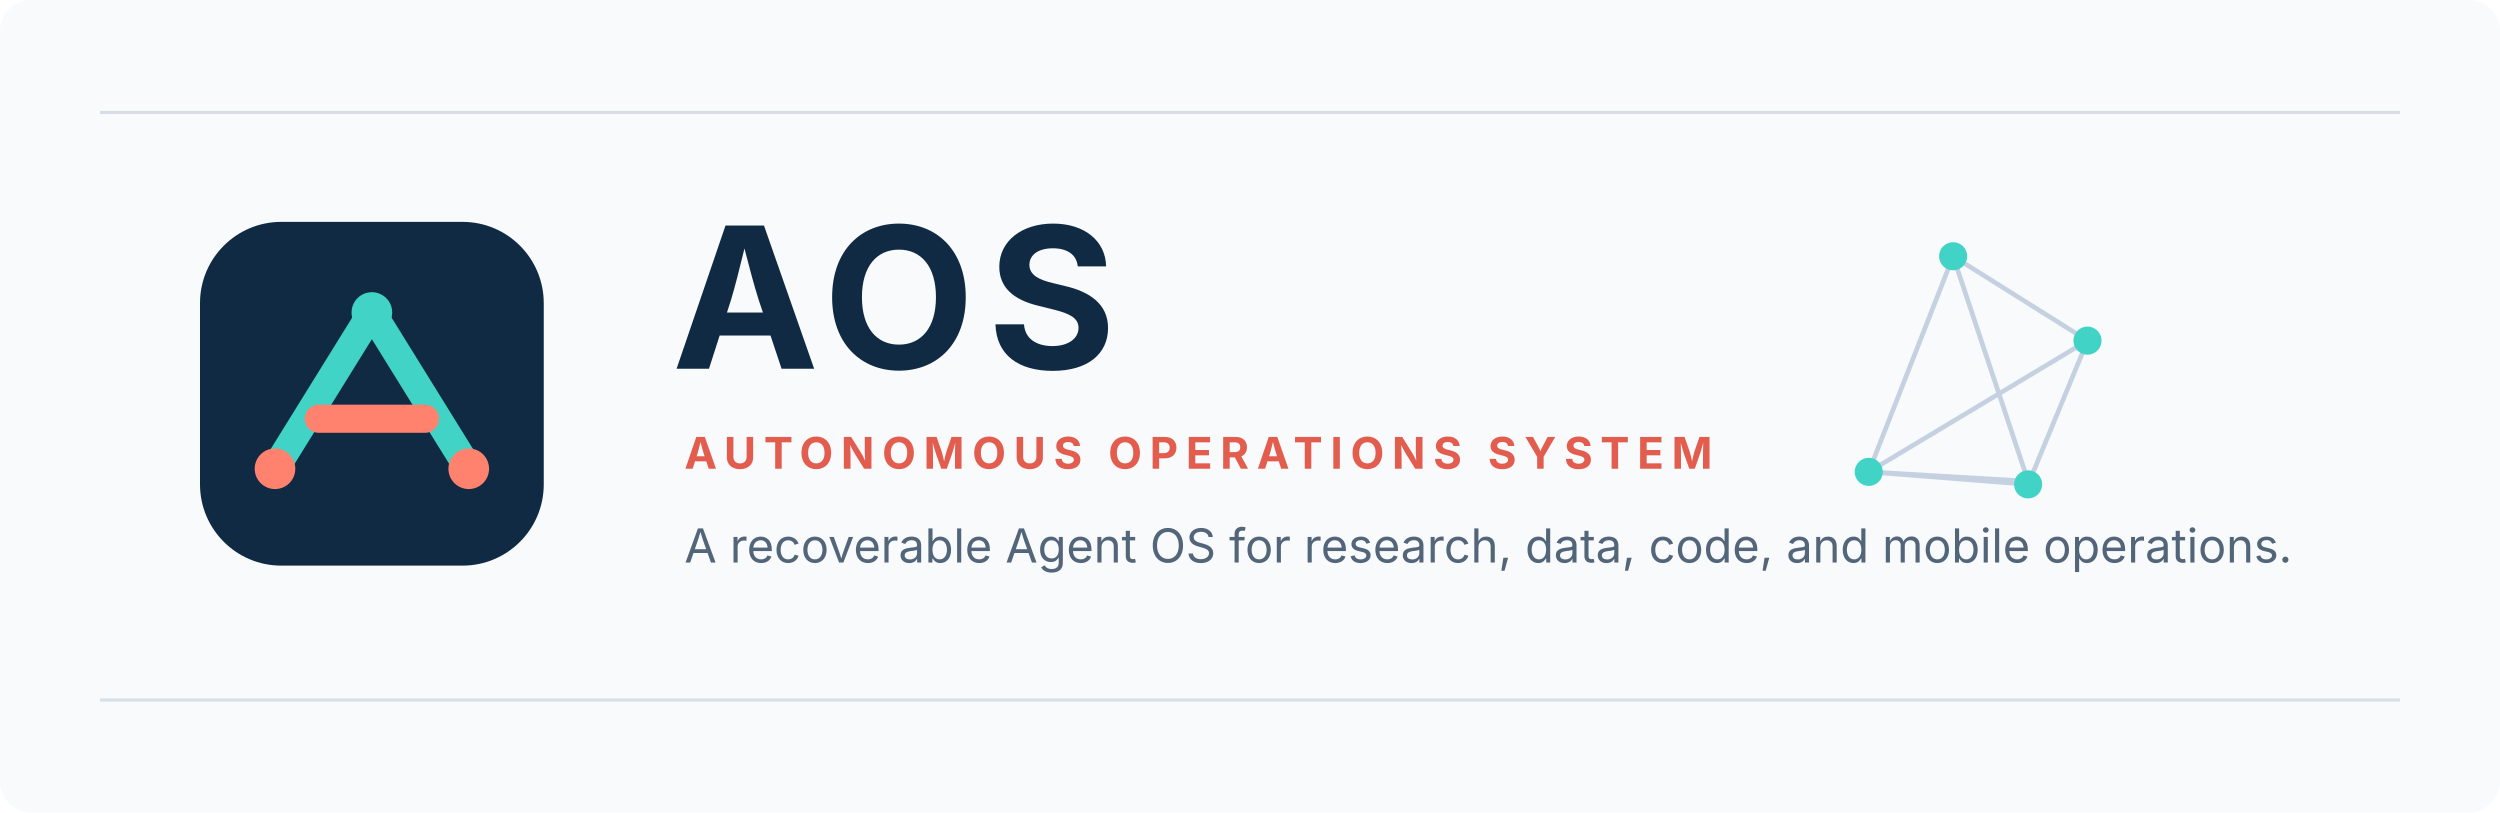
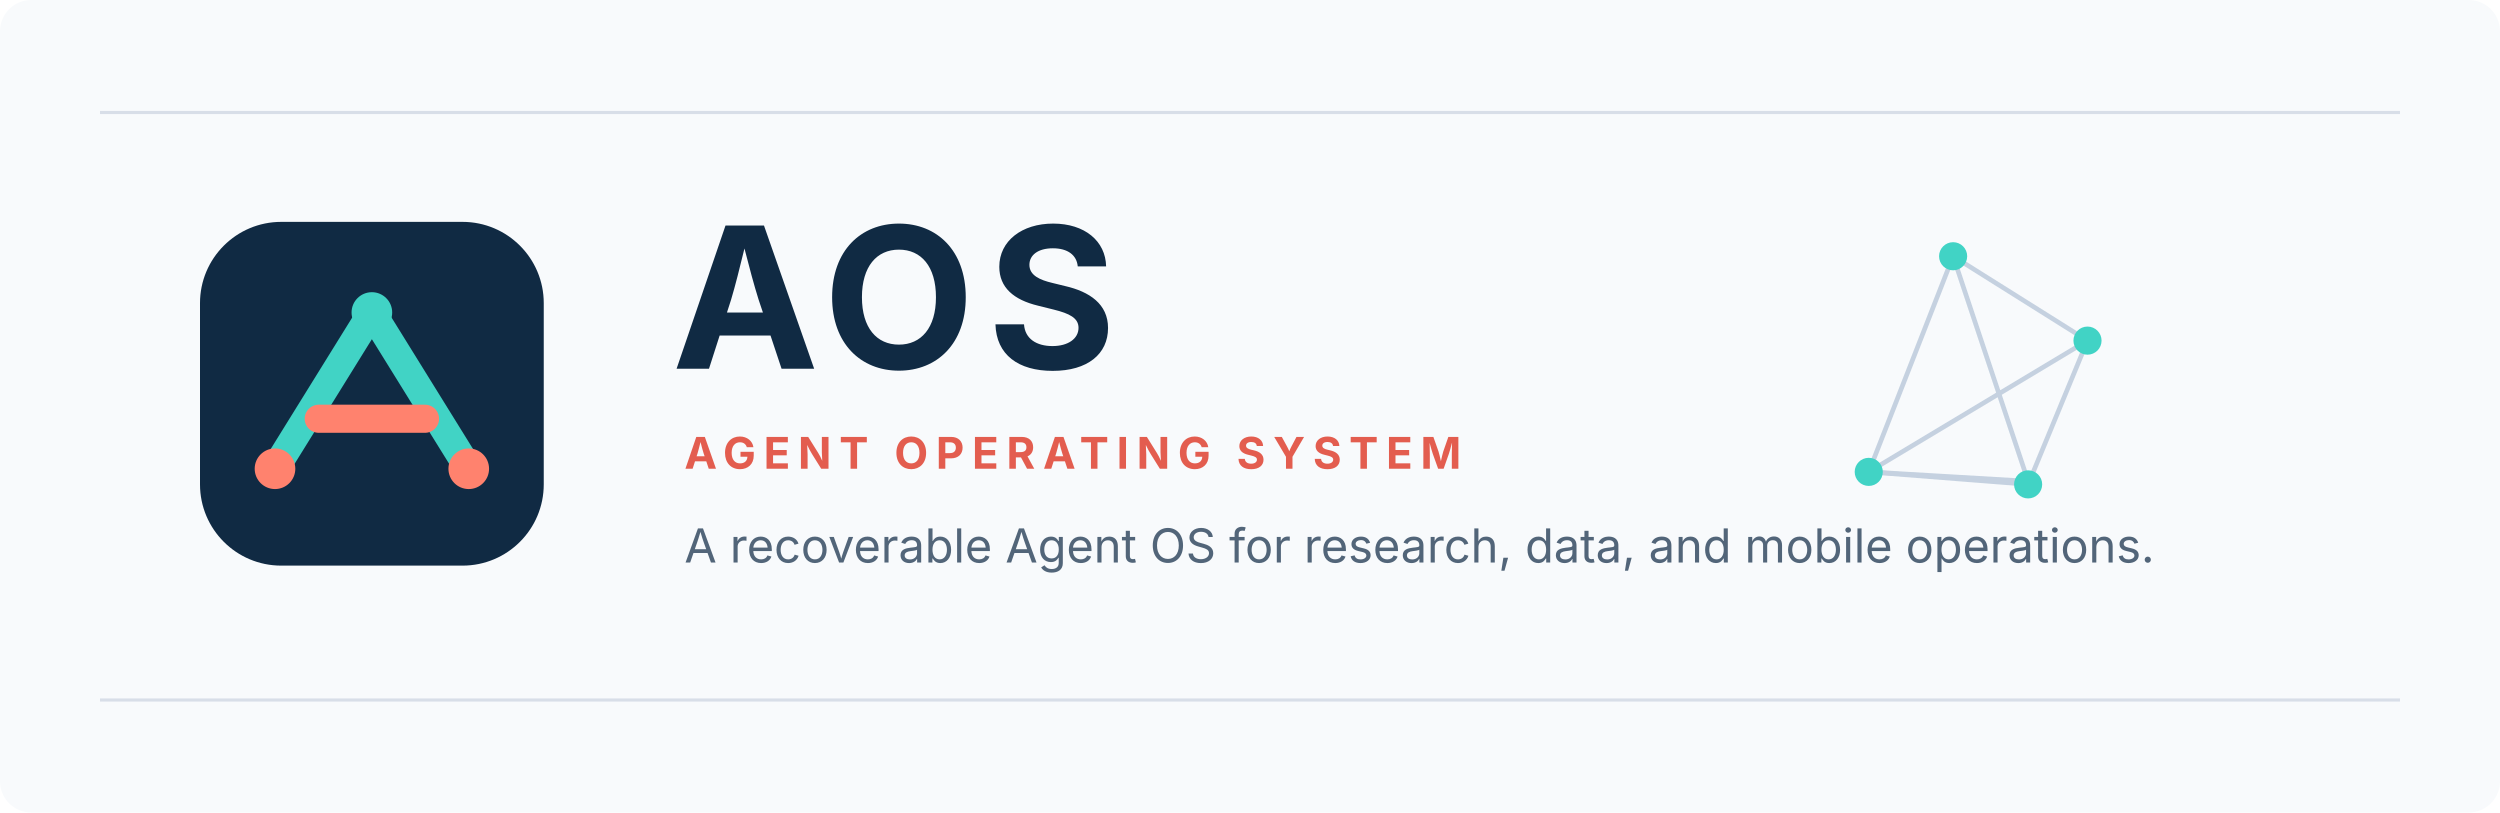
<svg xmlns="http://www.w3.org/2000/svg" width="1600" height="520" viewBox="0 0 1600 520" role="img" aria-labelledby="title desc">
  <rect width="1600" height="520" rx="20" fill="#f8fafc" />
  <path d="M64 72H1536" stroke="#d8dee8" stroke-width="2" />
  <path d="M64 448H1536" stroke="#d8dee8" stroke-width="2" />
  <g transform="translate(128 142)">
    <rect width="220" height="220" rx="52" fill="#102a43" />
    <path d="M48 158 110 58l62 100" fill="none" stroke="#41d3c5" stroke-width="18" stroke-linecap="round" stroke-linejoin="round" />
    <path d="M76 126h68" stroke="#ff826e" stroke-width="18" stroke-linecap="round" />
    <circle cx="48" cy="158" r="13" fill="#ff826e" />
    <circle cx="110" cy="58" r="13" fill="#41d3c5" />
    <circle cx="172" cy="158" r="13" fill="#ff826e" />
  </g>
  <g font-family="Inter, -apple-system, BlinkMacSystemFont, 'Segoe UI', sans-serif" fill="#102a43">
    <text x="430" y="236" font-size="126" font-weight="750" letter-spacing="8">AOS</text>
-     <text x="438" y="300" font-size="28" font-weight="650" letter-spacing="5" fill="#e35d4f">AUTONOMOUS OPERATIONS SYSTEM</text>
-     <text x="438" y="360" font-size="30" fill="#526579">A recoverable Agent OS for research, data, code, and mobile operations.</text>
+     <text x="438" y="300" font-size="28" font-weight="650" letter-spacing="5" fill="#e35d4f">AGENT OPERATING SYSTEM</text>
+     <text x="438" y="360" font-size="30" fill="#526579">A recoverable Agent OS for research, data, and mobile operations.</text>
  </g>
  <g fill="none" stroke="#b8c7d9" stroke-width="3" opacity="0.8">
    <path d="M1250 164l86 54-38 92-102-8z" />
    <path d="M1250 164l48 144M1336 218l-140 84M1196 302l102 6" />
  </g>
  <g fill="#41d3c5">
    <circle cx="1250" cy="164" r="9" />
    <circle cx="1336" cy="218" r="9" />
    <circle cx="1298" cy="310" r="9" />
    <circle cx="1196" cy="302" r="9" />
  </g>
</svg>
